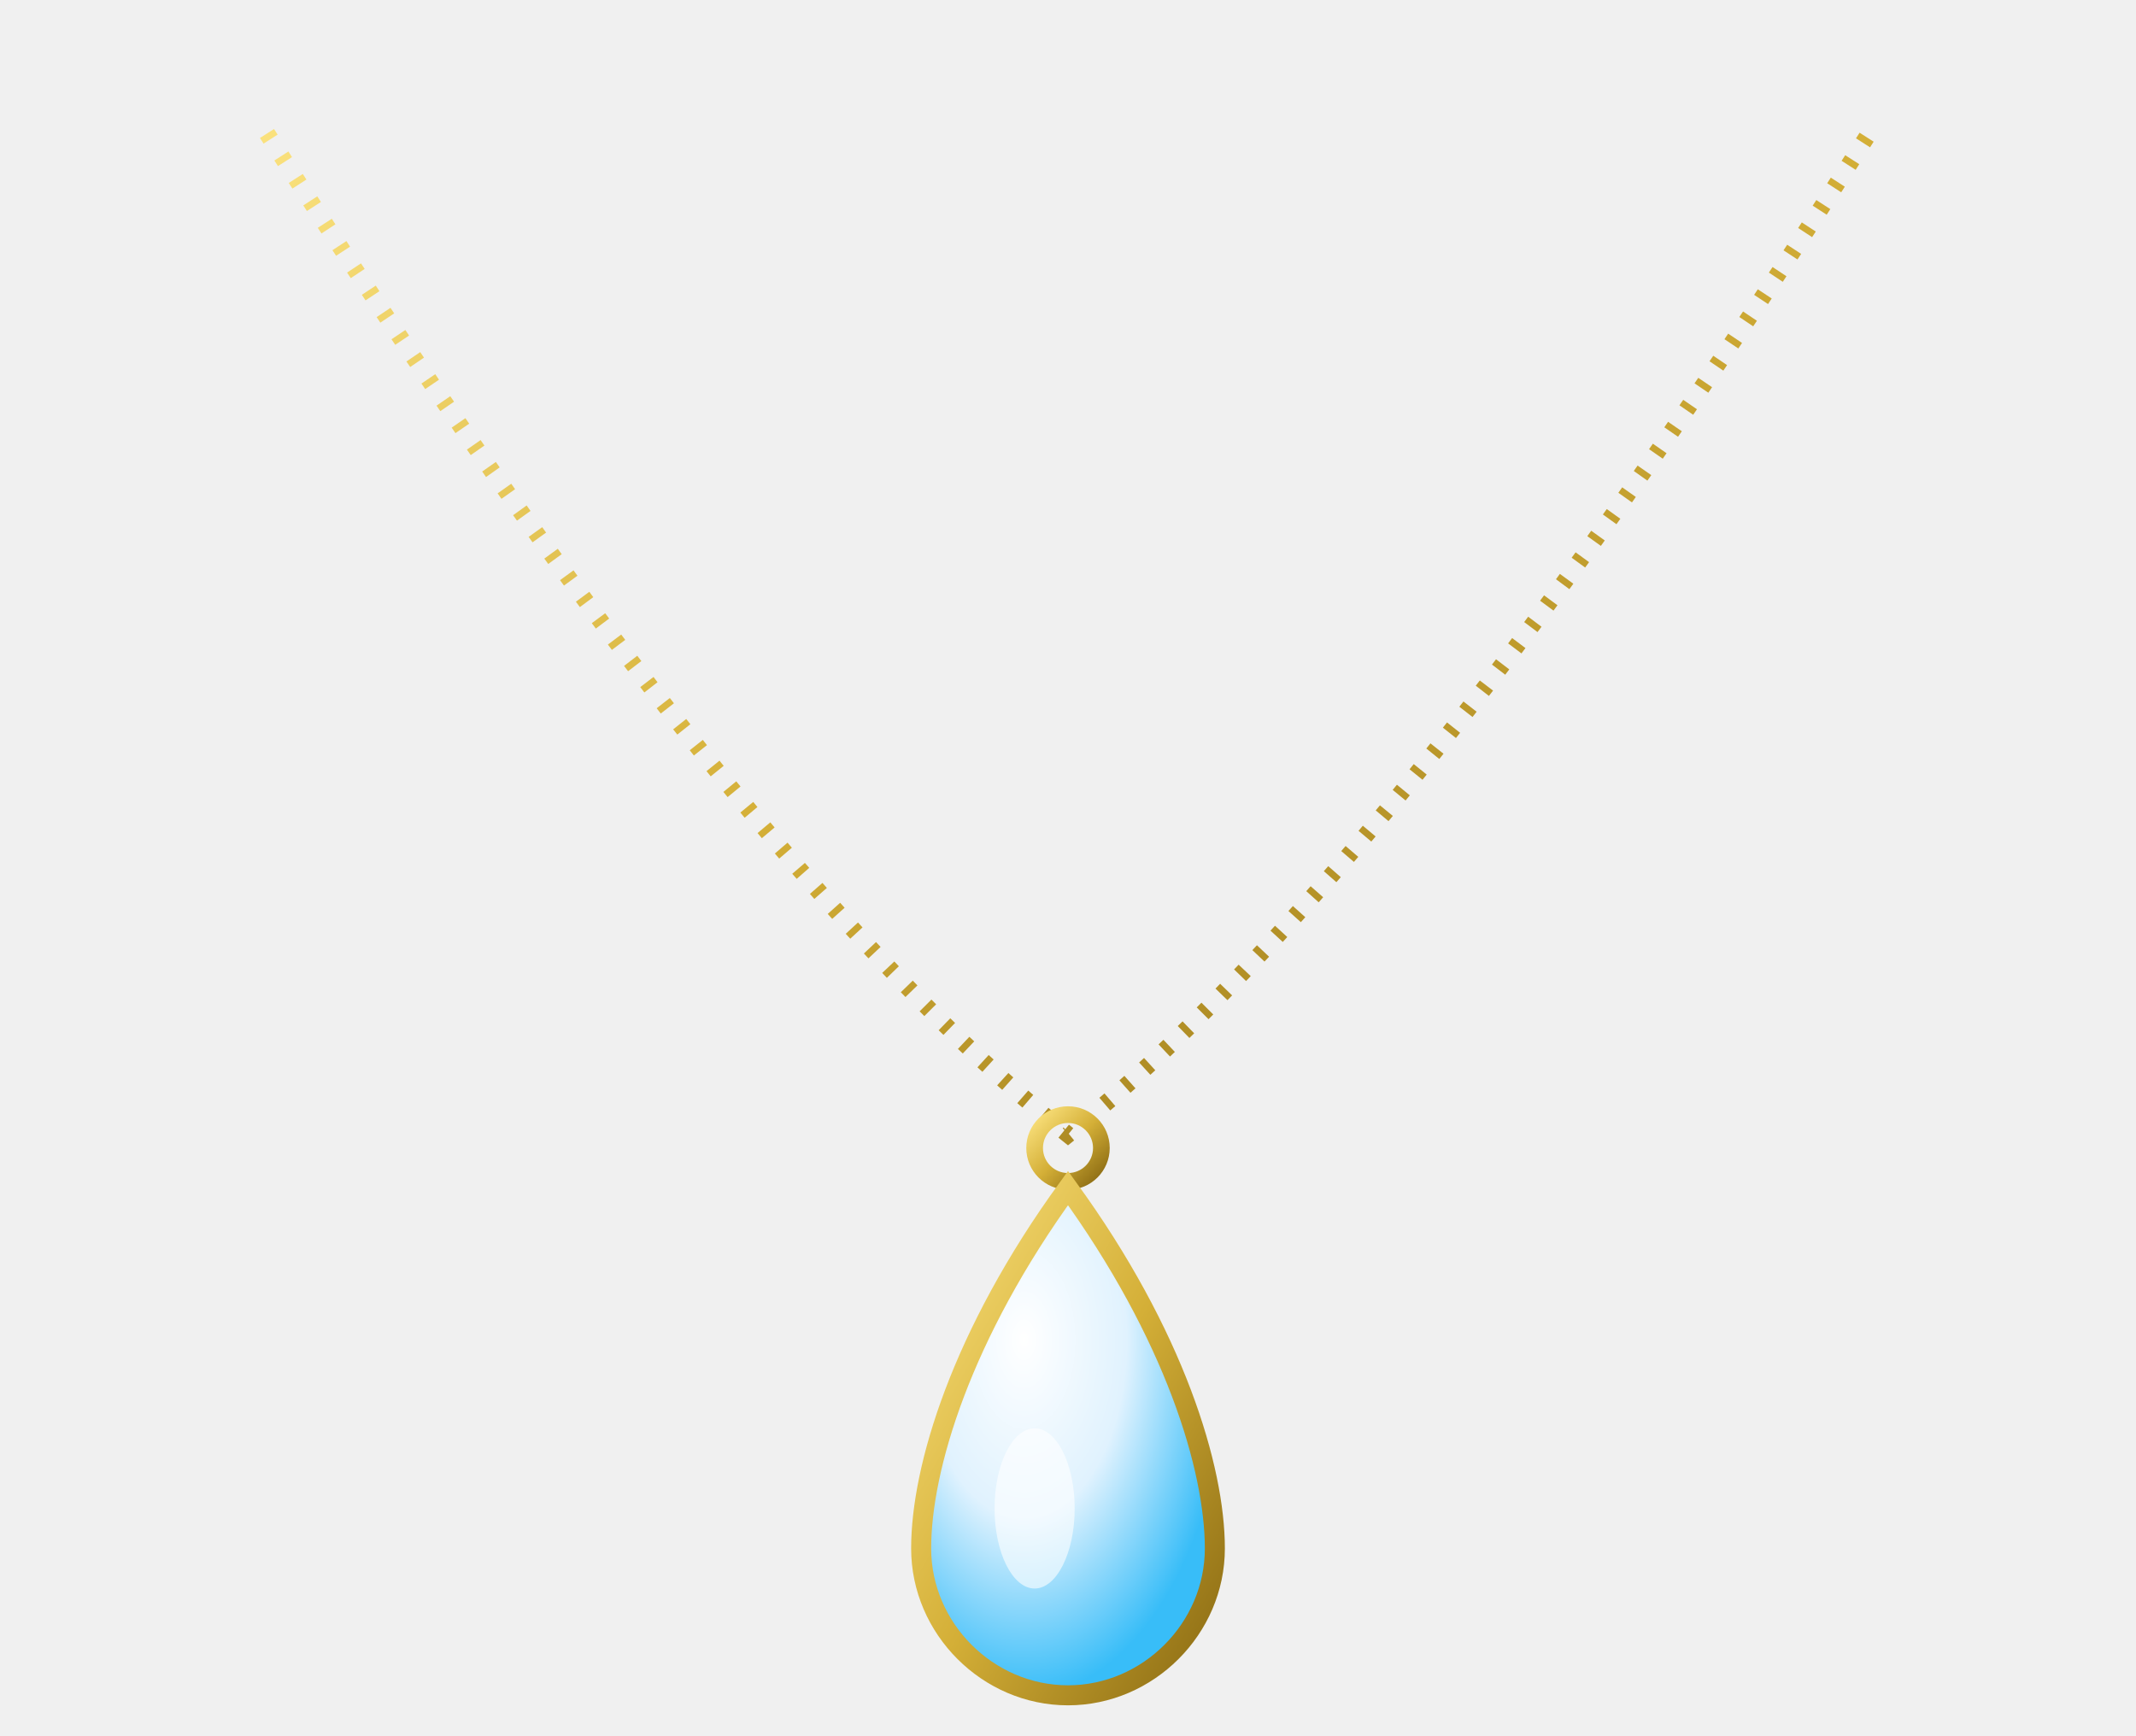
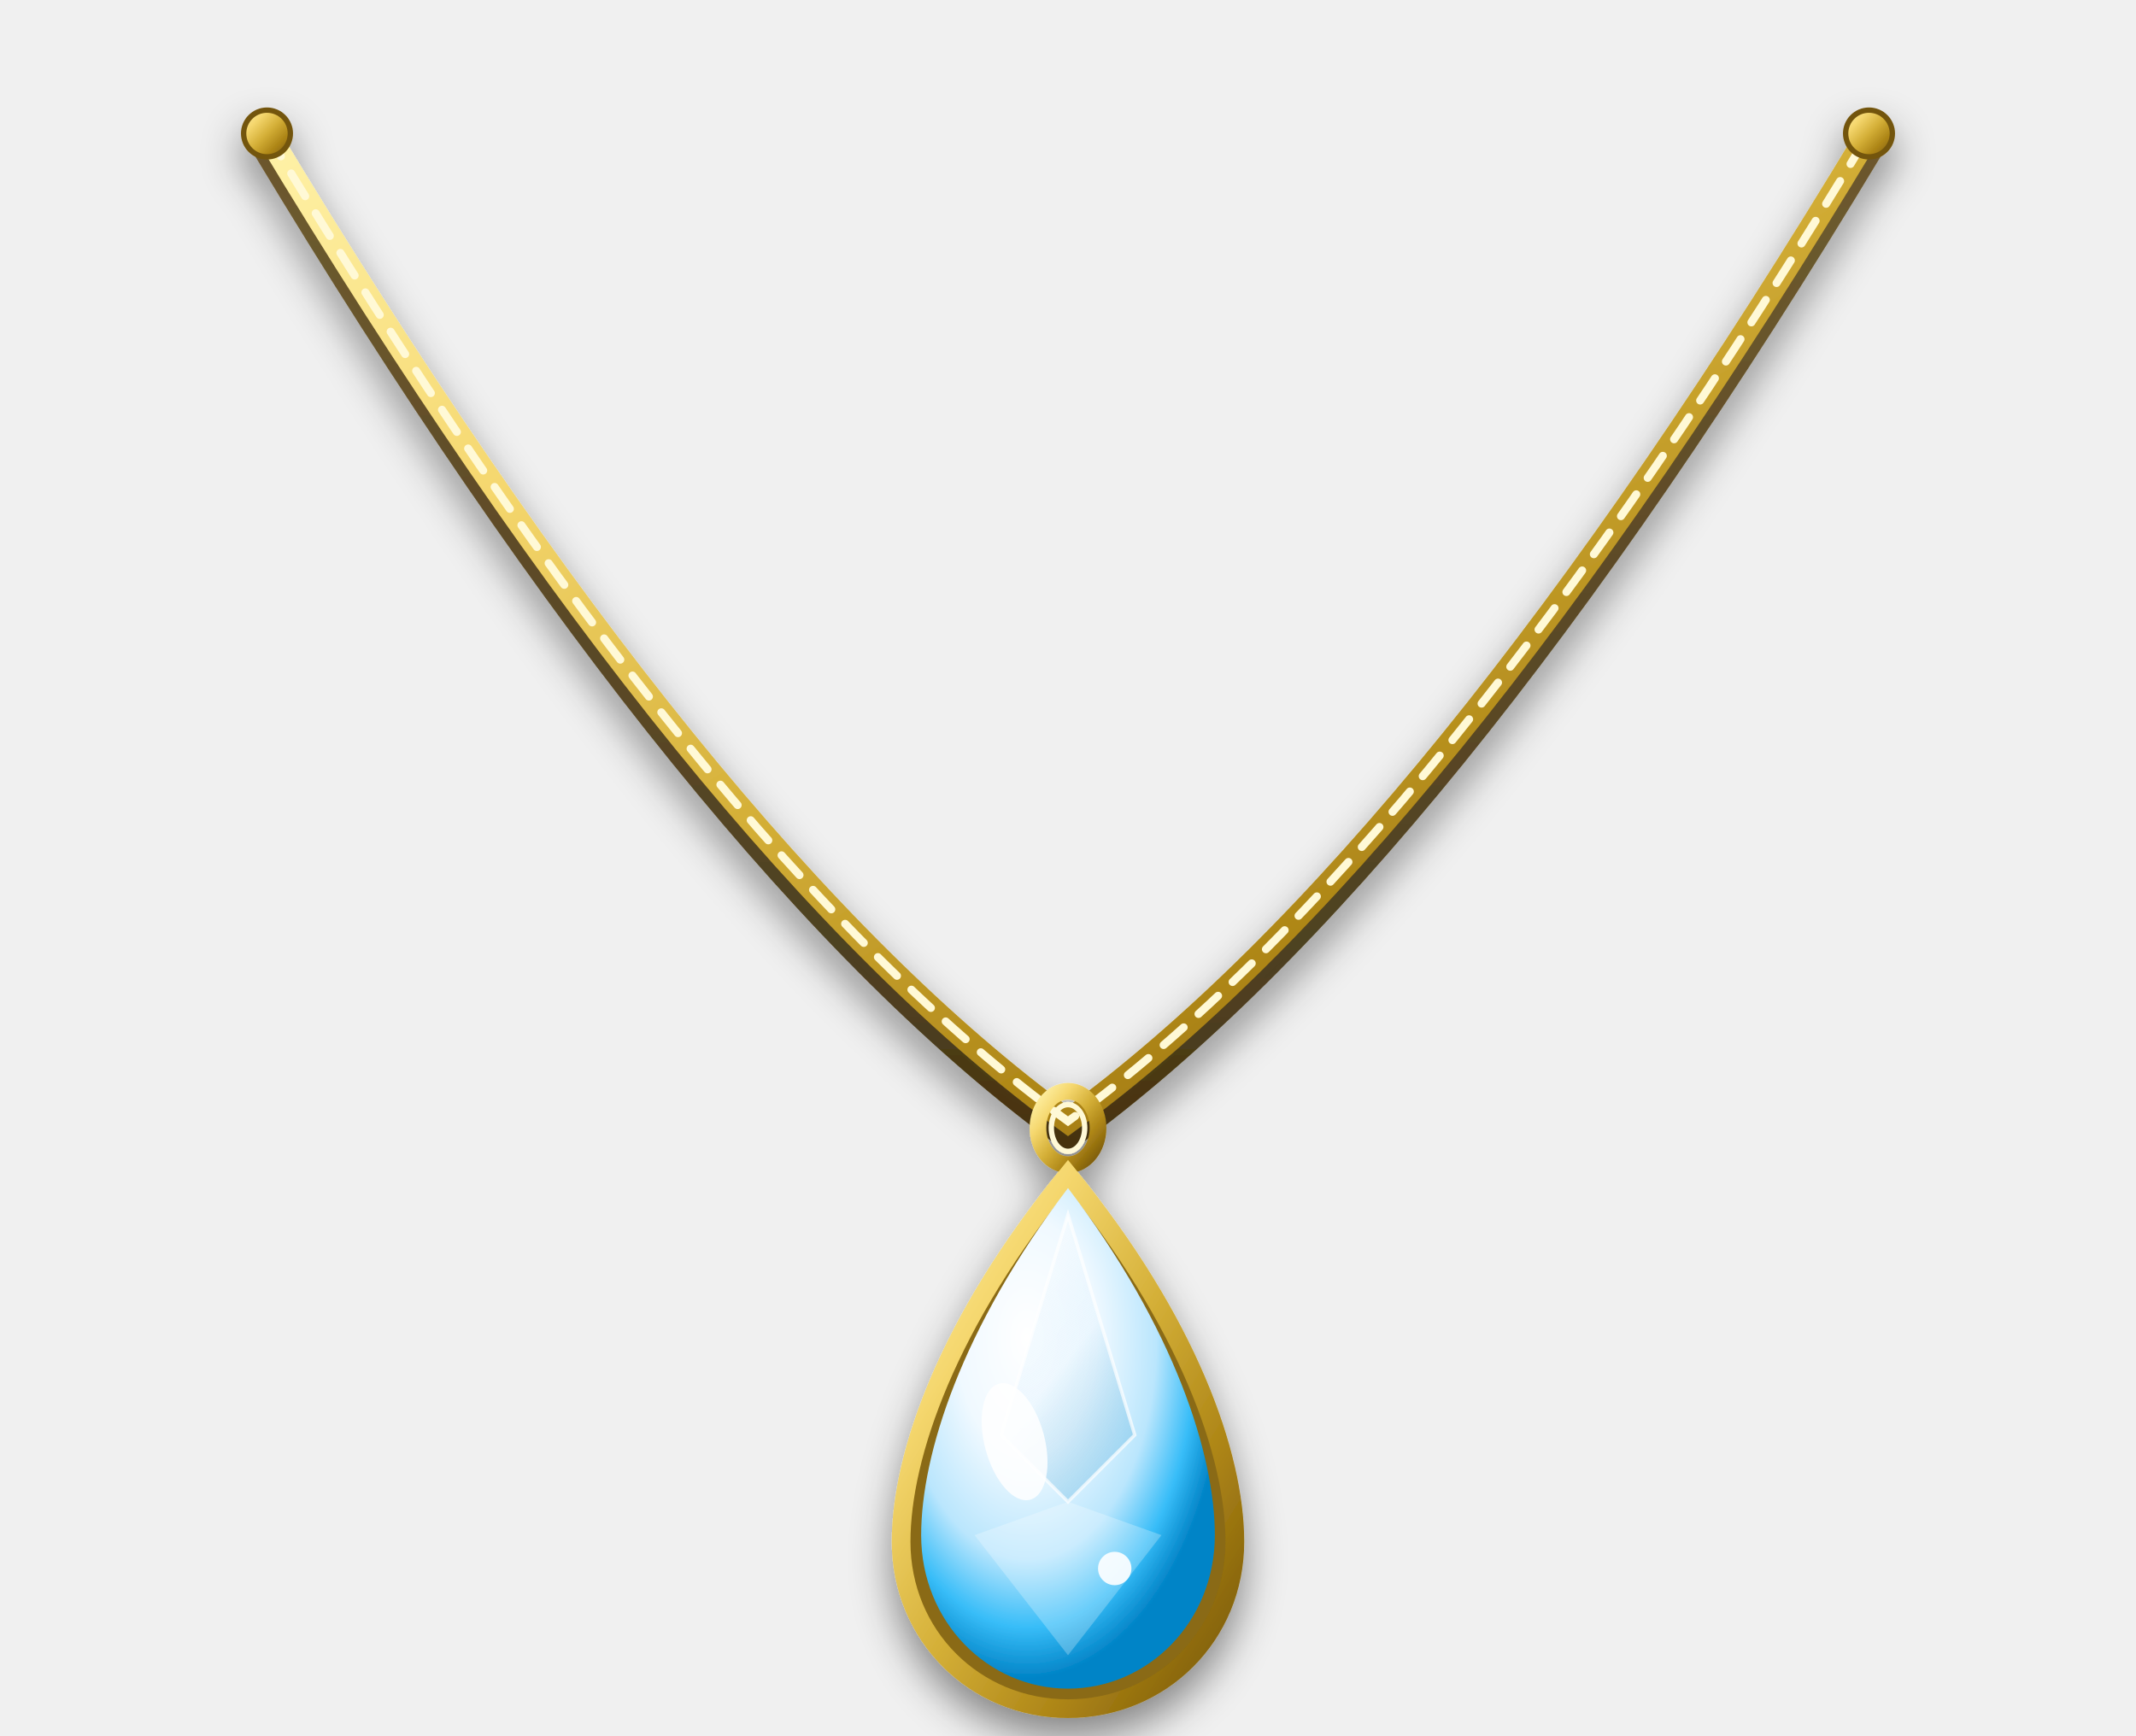
<svg xmlns="http://www.w3.org/2000/svg" width="320" height="260" viewBox="0 0 320 260" fill="none">
  <defs>
-     <linearGradient id="chainGold" x1="0" y1="0" x2="1" y2="1">
-       <stop offset="0%" stop-color="#fae17d" />
+     <linearGradient id="chainGold" x1="0%" y1="0%" x2="100%" y2="100%">
+       <stop offset="0%" stop-color="#fff2a8" />
+       <stop offset="25%" stop-color="#f5d76e" />
      <stop offset="50%" stop-color="#d4af37" />
-       <stop offset="100%" stop-color="#8a6a12" />
+       <stop offset="75%" stop-color="#aa8214" />
+       <stop offset="100%" stop-color="#73540a" />
    </linearGradient>
-     <radialGradient id="teardropGem" cx="35%" cy="30%" r="70%">
+     <linearGradient id="chainShadow" x1="0%" y1="0%" x2="0%" y2="100%">
+       <stop offset="0%" stop-color="#5a4108" stop-opacity="0.8" />
+       <stop offset="100%" stop-color="#3b2b06" stop-opacity="0.9" />
+     </linearGradient>
+     <radialGradient id="teardropDiamond" cx="36%" cy="30%" r="68%">
      <stop offset="0%" stop-color="#ffffff" />
-       <stop offset="50%" stop-color="#e0f2fe" />
-       <stop offset="100%" stop-color="#38bdf8" />
+       <stop offset="35%" stop-color="#f0f9ff" />
+       <stop offset="65%" stop-color="#bae6fd" />
+       <stop offset="85%" stop-color="#38bdf8" />
+       <stop offset="100%" stop-color="#0284c7" />
    </radialGradient>
+     <linearGradient id="diamondFacet" x1="20%" y1="0%" x2="80%" y2="100%">
+       <stop offset="0%" stop-color="#ffffff" stop-opacity="0.9" />
+       <stop offset="50%" stop-color="#e0f2fe" stop-opacity="0.4" />
+       <stop offset="100%" stop-color="#0284c7" stop-opacity="0.2" />
+     </linearGradient>
  </defs>
-   <path d="M40 20 Q110 130 160 170 Q210 130 280 20" stroke="url(#chainGold)" stroke-width="2.5" stroke-dasharray="1 3" fill="none" />
-   <circle cx="160" cy="172" r="5" fill="none" stroke="url(#chainGold)" stroke-width="2.5" />
-   <path d="M160 178 C176 200 182 220 182 232 C182 244 172 254 160 254 C148 254 138 244 138 232 C138 220 144 200 160 178 Z" fill="url(#teardropGem)" stroke="url(#chainGold)" stroke-width="3" />
-   <ellipse cx="155" cy="226" rx="6" ry="12" fill="#ffffff" fill-opacity="0.6" />
+   <filter id="necklaceGlow" x="-20%" y="-20%" width="140%" height="140%">
+     <feDropShadow dx="0" dy="3" stdDeviation="3" flood-color="#000000" flood-opacity="0.45" />
+   </filter>
+   <g filter="url(#necklaceGlow)">
+     <path d="M40 22 Q105 130 160 170 Q215 130 280 22" stroke="url(#chainShadow)" stroke-width="4.5" stroke-linecap="round" fill="none" />
+     <path d="M40 20 Q105 128 160 168 Q215 128 280 20" stroke="url(#chainGold)" stroke-width="3.6" stroke-linecap="round" fill="none" />
+     <path d="M40 20 Q105 128 160 168 Q215 128 280 20" stroke="#fff9d6" stroke-width="1.2" stroke-dasharray="4 3" stroke-linecap="round" fill="none" />
+     <circle cx="40" cy="20" r="3.5" fill="url(#chainGold)" stroke="#73540a" stroke-width="0.8" />
+     <circle cx="280" cy="20" r="3.5" fill="url(#chainGold)" stroke="#73540a" stroke-width="0.8" />
+     <ellipse cx="160" cy="169" rx="4.5" ry="5.5" fill="none" stroke="url(#chainGold)" stroke-width="2.5" />
+     <ellipse cx="160" cy="169" rx="2.5" ry="3.5" fill="none" stroke="#fff9d6" stroke-width="0.8" />
+     <path d="M160 176 C178 198 185 218 185 231 C185 245 174 256 160 256 C146 256 135 245 135 231 C135 218 142 198 160 176 Z" fill="#8a6a12" stroke="url(#chainGold)" stroke-width="2.8" />
+     <path d="M160 178 C176 199 182 218 182 230 C182 243 172 253 160 253 C148 253 138 243 138 230 C138 218 144 199 160 178 Z" fill="url(#teardropDiamond)" />
+     <polygon points="160,182 170,215 160,225 150,215" fill="url(#diamondFacet)" stroke="#ffffff" stroke-width="0.5" stroke-opacity="0.7" />
+     <polygon points="160,225 174,230 160,248 146,230" fill="#ffffff" fill-opacity="0.25" />
+     <ellipse cx="152" cy="216" rx="4.5" ry="9" transform="rotate(-15 152 216)" fill="#ffffff" fill-opacity="0.85" />
+     <circle cx="167" cy="235" r="2.5" fill="#ffffff" fill-opacity="0.9" />
+   </g>
</svg>
